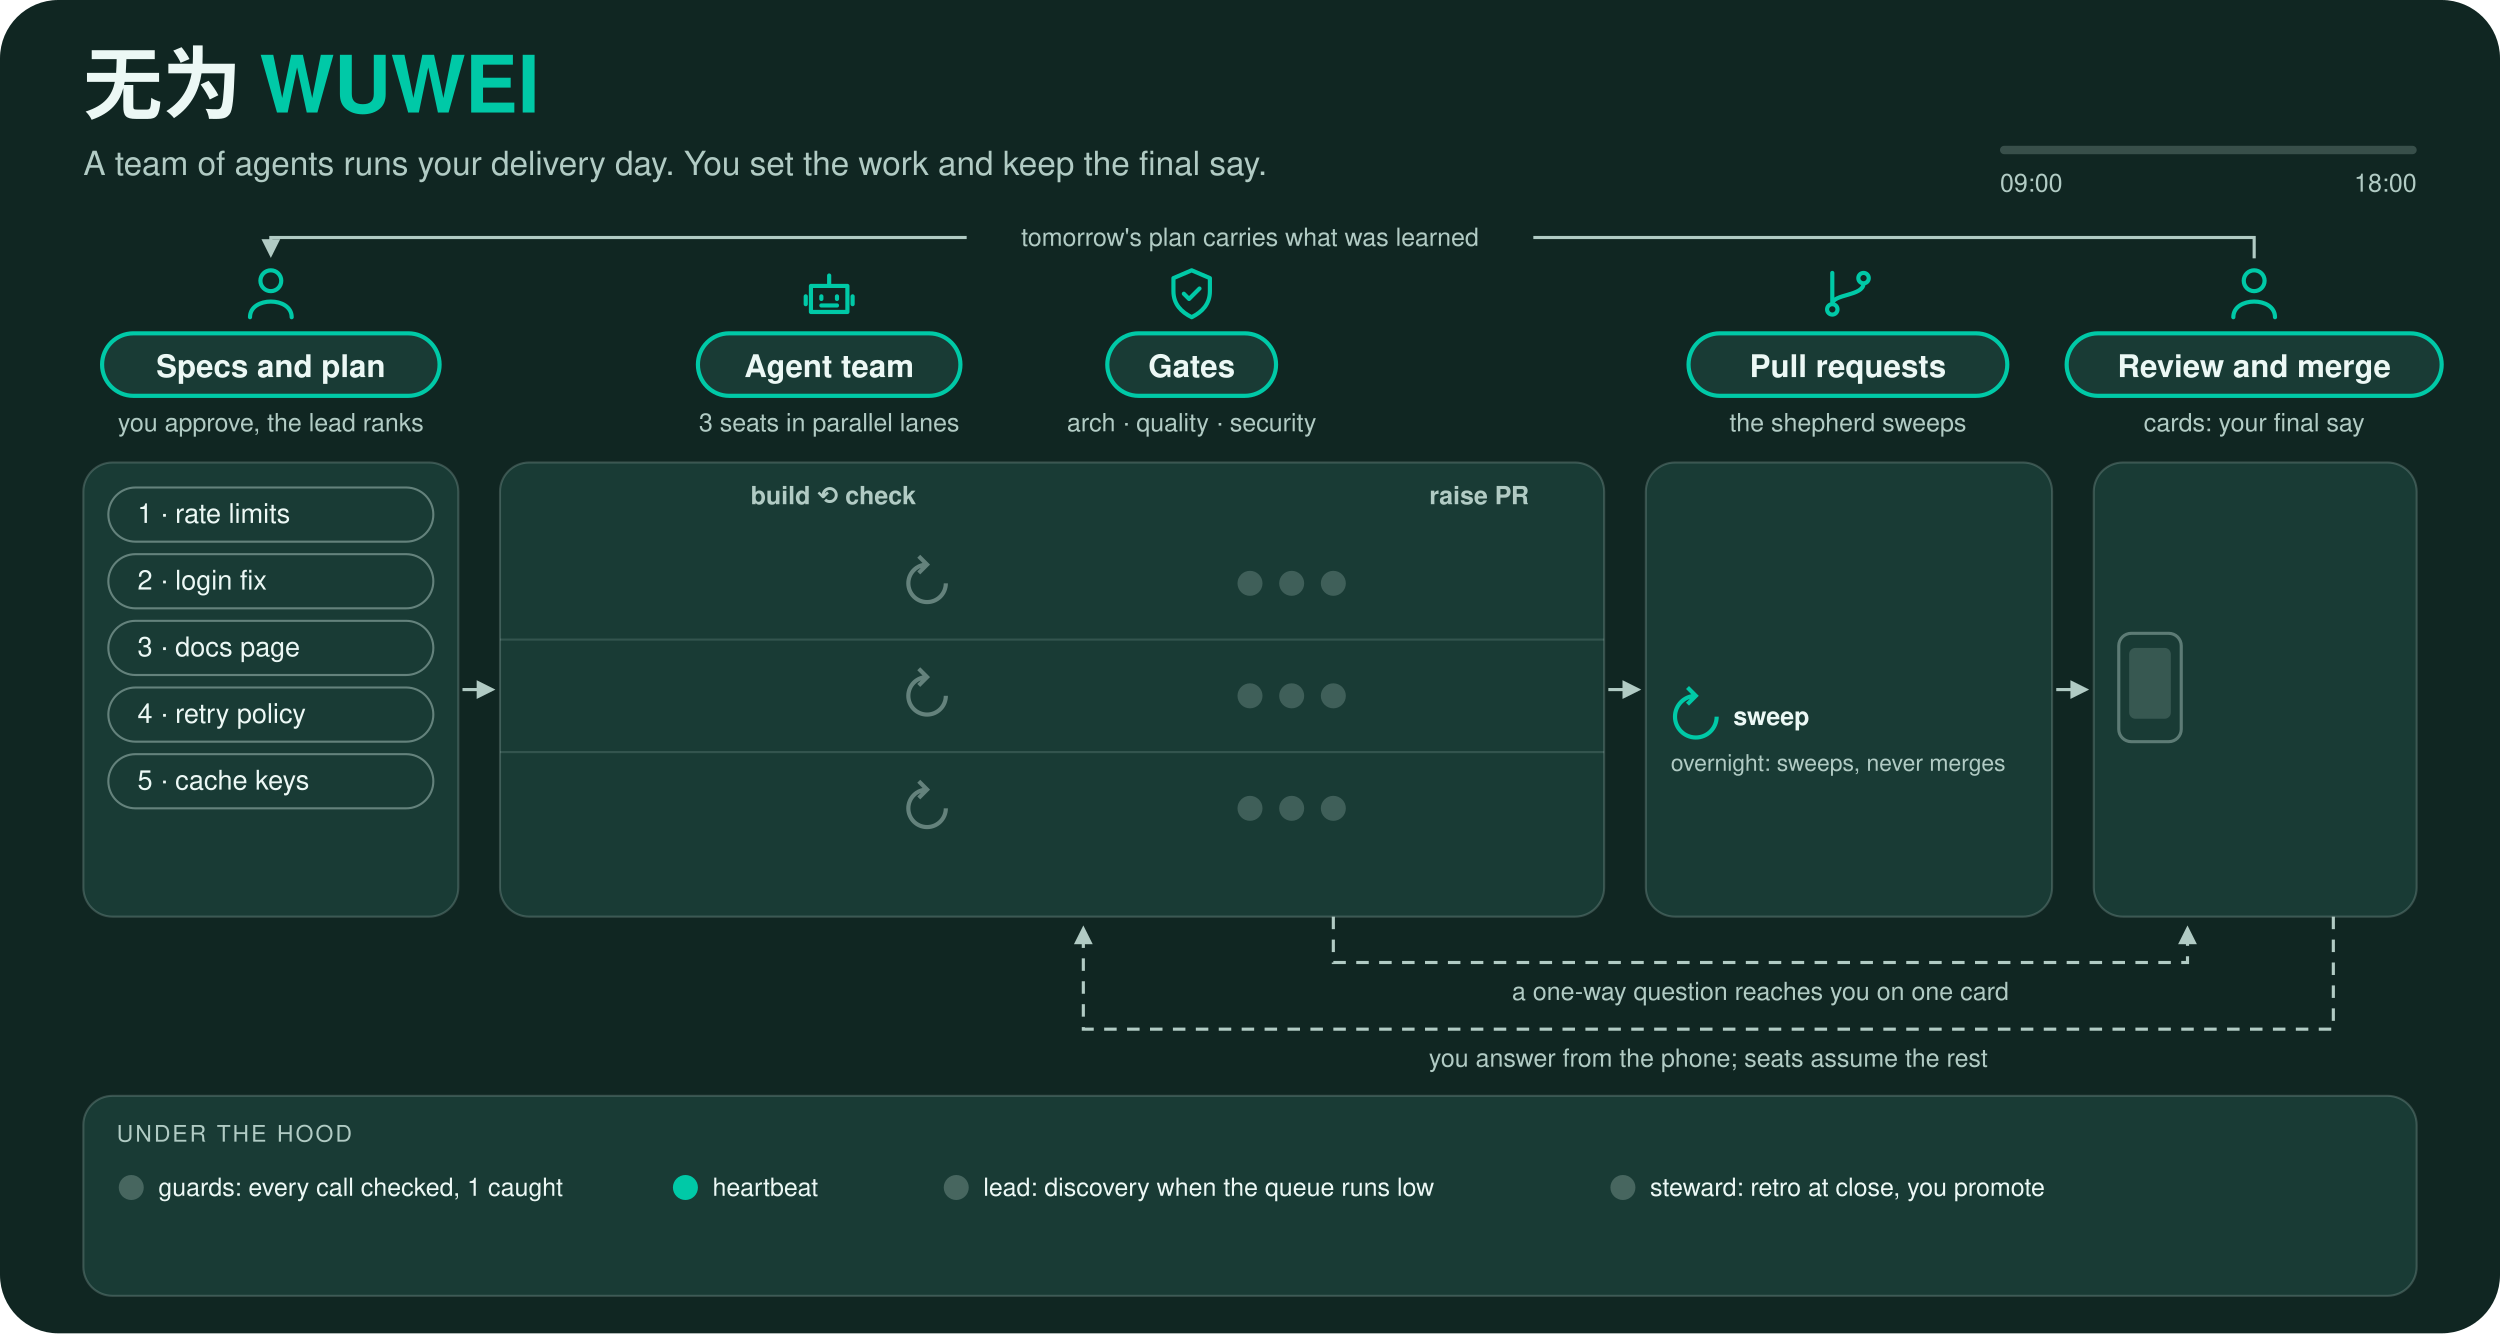
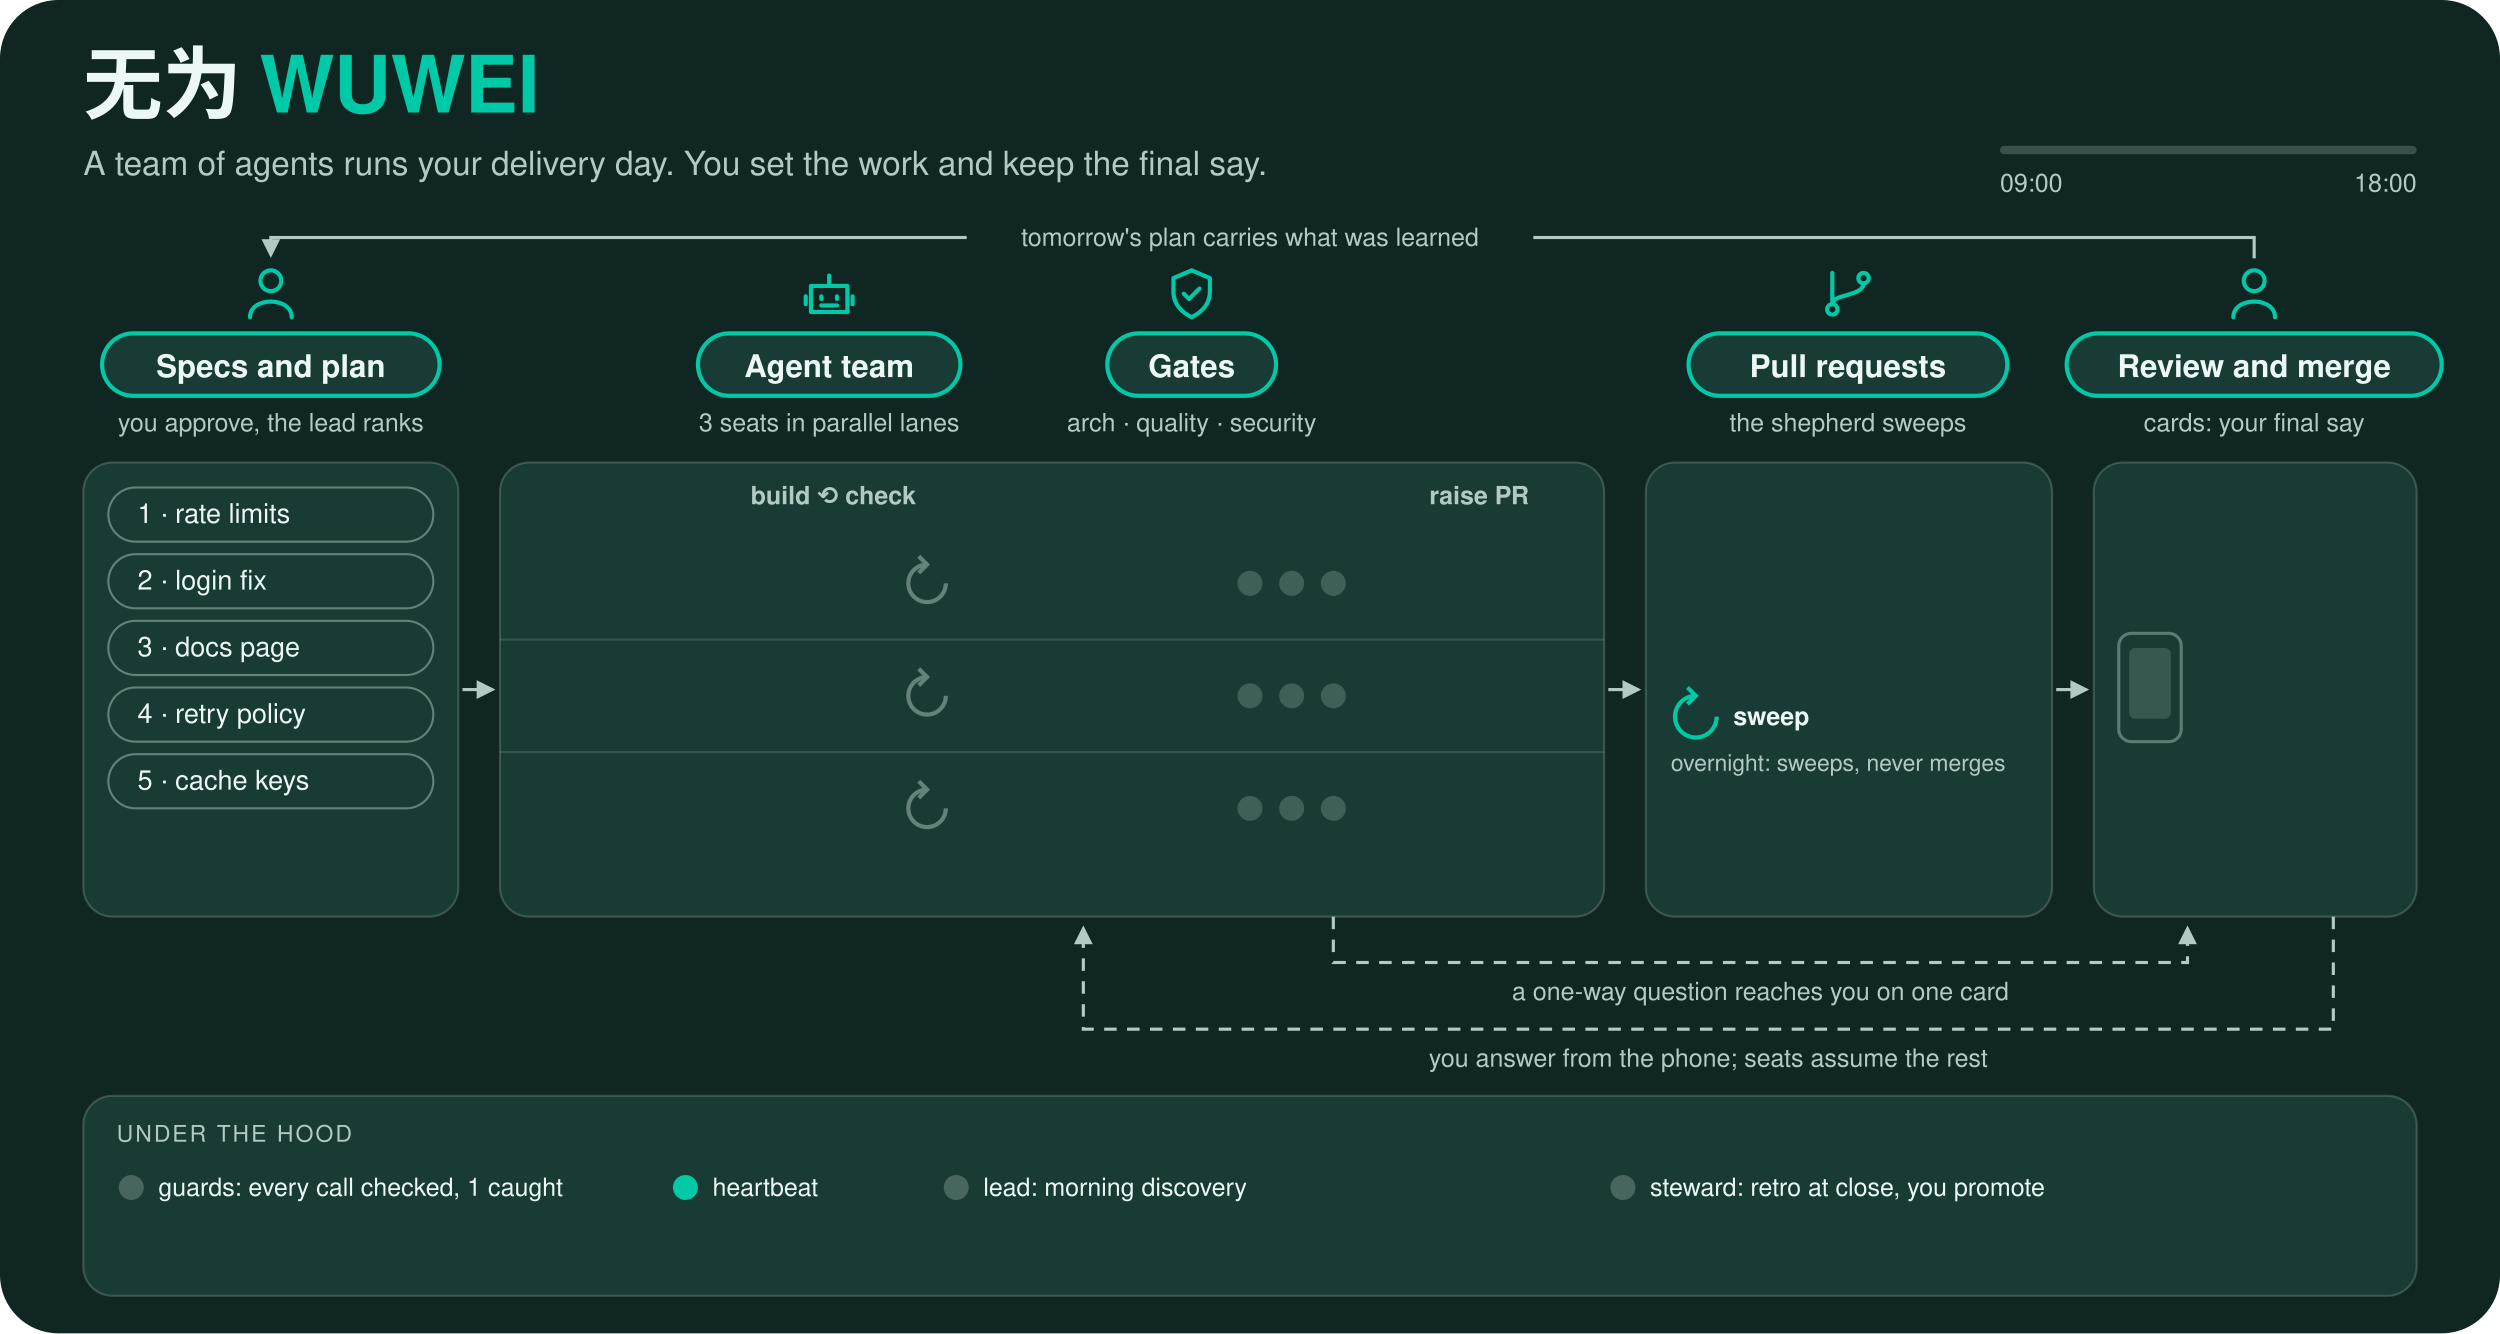
<svg xmlns="http://www.w3.org/2000/svg" viewBox="0 0 1200 640" role="img" aria-labelledby="title desc" font-family="-apple-system, BlinkMacSystemFont, 'Segoe UI', Helvetica, Arial, sans-serif" font-size="13">
  <style>
.still{display:none}
.spin{animation:spin 2s linear infinite;transform-box:fill-box;transform-origin:center}@keyframes spin{to{transform:rotate(360deg)}}
.beat{animation:beat 2s ease-in-out infinite}@keyframes beat{50%{opacity:.25}}
@media (prefers-reduced-motion:reduce){.live{display:none}.still{display:inline}.spin,.beat{animation:none}}
</style>
  <defs>
    <marker id="m-muted" viewBox="0 0 10 10" refX="8" refY="5" markerWidth="6" markerHeight="6" orient="auto">
      <path d="M0 0L10 5L0 10z" fill="#B1CBC4" />
    </marker>
    <marker id="m-accent" viewBox="0 0 10 10" refX="8" refY="5" markerWidth="6" markerHeight="6" orient="auto">
      <path d="M0 0L10 5L0 10z" fill="#00C9A7" />
    </marker>
    <marker id="m-warm" viewBox="0 0 10 10" refX="8" refY="5" markerWidth="6" markerHeight="6" orient="auto">
      <path d="M0 0L10 5L0 10z" fill="#F2B65E" />
    </marker>
  </defs>
  <rect width="1200" height="640" rx="28" fill="#102622" />
  <text x="40" y="54" fill="#ECF8F5" font-size="38" font-weight="700">无为 <tspan fill="#00C9A7">WUWEI</tspan>
  </text>
  <text x="40" y="84" fill="#B1CBC4" font-size="16">A team of agents runs your delivery day. You set the work and keep the final say.</text>
  <rect x="960" y="70" width="200" height="4" rx="2" fill="#B1CBC4" opacity="0.25" />
  <text x="960" y="92" fill="#B1CBC4" font-size="12">09:00</text>
  <text x="1160" y="92" fill="#B1CBC4" font-size="12" text-anchor="end">18:00</text>
  <path id="day-loop" d="M 1082 124 V 114 H 130 V 122" fill="none" stroke-width="1.5" stroke="#B1CBC4" marker-end="url(#m-muted)" />
  <rect x="464" y="105" width="272" height="18" fill="#102622" />
  <text x="600" y="118" fill="#B1CBC4" font-size="12" text-anchor="middle">tomorrow's plan carries what was learned</text>
  <path id="icon-0" d="M12 11a4 4 0 1 0 0-8a4 4 0 1 0 0 8M4 21c0-4 4-6 8-6s8 2 8 6" transform="translate(115 126) scale(1.25)" fill="none" stroke="#00C9A7" stroke-width="1.6" stroke-linecap="round" stroke-linejoin="round" />
  <rect x="49" y="160" width="162" height="30" rx="15" fill="#193B35" stroke="#00C9A7" stroke-width="2" />
  <text x="130" y="181" fill="#ECF8F5" font-size="15" text-anchor="middle" font-weight="700">Specs and plan</text>
  <text x="130" y="207" fill="#B1CBC4" font-size="12" text-anchor="middle">you approve, the lead ranks</text>
  <path id="icon-1" d="M5 9h14v10H5zM12 5v4M9 13v1M15 13v1M9 16.5h6M3 13v3M21 13v3" transform="translate(383 126) scale(1.25)" fill="none" stroke="#00C9A7" stroke-width="1.6" stroke-linecap="round" stroke-linejoin="round" />
  <rect x="335" y="160" width="126" height="30" rx="15" fill="#193B35" stroke="#00C9A7" stroke-width="2" />
  <text x="398" y="181" fill="#ECF8F5" font-size="15" text-anchor="middle" font-weight="700">Agent team</text>
  <text x="398" y="207" fill="#B1CBC4" font-size="12" text-anchor="middle">3 seats in parallel lanes</text>
  <path id="icon-2" d="M12 3l7 3v5c0 5-3 8-7 10c-4-2-7-5-7-10V6zM9 12l2 2l4-4" transform="translate(557 126) scale(1.25)" fill="none" stroke="#00C9A7" stroke-width="1.6" stroke-linecap="round" stroke-linejoin="round" />
  <rect x="531.5" y="160" width="81" height="30" rx="15" fill="#193B35" stroke="#00C9A7" stroke-width="2" />
  <text x="572" y="181" fill="#ECF8F5" font-size="15" text-anchor="middle" font-weight="700">Gates</text>
  <text x="572" y="207" fill="#B1CBC4" font-size="12" text-anchor="middle">arch · quality · security</text>
  <path id="icon-3" d="M6 4v12M6 20a2 2 0 1 0 0-4a2 2 0 1 0 0 4M18 8a2 2 0 1 0 0-4a2 2 0 1 0 0 4M18 8c0 5-12 4-12 8" transform="translate(872 126) scale(1.25)" fill="none" stroke="#00C9A7" stroke-width="1.6" stroke-linecap="round" stroke-linejoin="round" />
  <rect x="810.5" y="160" width="153" height="30" rx="15" fill="#193B35" stroke="#00C9A7" stroke-width="2" />
  <text x="887" y="181" fill="#ECF8F5" font-size="15" text-anchor="middle" font-weight="700">Pull requests</text>
  <text x="887" y="207" fill="#B1CBC4" font-size="12" text-anchor="middle">the shepherd sweeps</text>
  <path id="icon-4" d="M12 11a4 4 0 1 0 0-8a4 4 0 1 0 0 8M4 21c0-4 4-6 8-6s8 2 8 6" transform="translate(1067 126) scale(1.25)" fill="none" stroke="#00C9A7" stroke-width="1.6" stroke-linecap="round" stroke-linejoin="round" />
  <rect x="992" y="160" width="180" height="30" rx="15" fill="#193B35" stroke="#00C9A7" stroke-width="2" />
  <text x="1082" y="181" fill="#ECF8F5" font-size="15" text-anchor="middle" font-weight="700">Review and merge</text>
  <text x="1082" y="207" fill="#B1CBC4" font-size="12" text-anchor="middle">cards: your final say</text>
  <rect id="panel-queue" x="40" y="222" width="180" height="218" rx="14" fill="#193B35" stroke="#B1CBC4" stroke-opacity="0.25" />
  <rect id="panel-lanes" x="240" y="222" width="530" height="218" rx="14" fill="#193B35" stroke="#B1CBC4" stroke-opacity="0.25" />
  <rect id="panel-prs" x="790" y="222" width="195" height="218" rx="14" fill="#193B35" stroke="#B1CBC4" stroke-opacity="0.25" />
  <rect id="panel-cards" x="1005" y="222" width="155" height="218" rx="14" fill="#193B35" stroke="#B1CBC4" stroke-opacity="0.25" />
  <rect id="panel-band" x="40" y="526" width="1120" height="96" rx="14" fill="#193B35" stroke="#B1CBC4" stroke-opacity="0.25" />
  <path d="M 222 331 H 236" fill="none" stroke-width="1.5" stroke="#B1CBC4" marker-end="url(#m-muted)" />
  <path d="M 772 331 H 786" fill="none" stroke-width="1.5" stroke="#B1CBC4" marker-end="url(#m-muted)" />
  <path d="M 987 331 H 1001" fill="none" stroke-width="1.5" stroke="#B1CBC4" marker-end="url(#m-muted)" />
  <text x="400" y="242" fill="#B1CBC4" font-size="12" text-anchor="middle" font-weight="600">build ⟲ check</text>
  <text x="710" y="242" fill="#B1CBC4" font-size="12" text-anchor="middle" font-weight="600">raise PR</text>
  <line x1="240" y1="307" x2="770" y2="307" stroke="#B1CBC4" stroke-opacity="0.18" />
  <line x1="240" y1="361" x2="770" y2="361" stroke="#B1CBC4" stroke-opacity="0.18" />
  <path id="build-0" d="M 454 280 A 9 9 0 1 1 445 271 M 441 267 L 445 271 L 441 275" fill="none" stroke="#B1CBC4" stroke-opacity="0.5" stroke-width="2" />
  <path id="build-1" d="M 454 334 A 9 9 0 1 1 445 325 M 441 321 L 445 325 L 441 329" fill="none" stroke="#B1CBC4" stroke-opacity="0.5" stroke-width="2" />
  <path id="build-2" d="M 454 388 A 9 9 0 1 1 445 379 M 441 375 L 445 379 L 441 383" fill="none" stroke="#B1CBC4" stroke-opacity="0.5" stroke-width="2" />
  <circle id="gate-0-0" cx="600" cy="280" r="6" fill="#B1CBC4" opacity="0.25" />
  <circle id="gate-0-1" cx="620" cy="280" r="6" fill="#B1CBC4" opacity="0.25" />
  <circle id="gate-0-2" cx="640" cy="280" r="6" fill="#B1CBC4" opacity="0.25" />
  <circle id="gate-1-0" cx="600" cy="334" r="6" fill="#B1CBC4" opacity="0.25" />
  <circle id="gate-1-1" cx="620" cy="334" r="6" fill="#B1CBC4" opacity="0.25" />
  <circle id="gate-1-2" cx="640" cy="334" r="6" fill="#B1CBC4" opacity="0.25" />
  <circle id="gate-2-0" cx="600" cy="388" r="6" fill="#B1CBC4" opacity="0.25" />
  <circle id="gate-2-1" cx="620" cy="388" r="6" fill="#B1CBC4" opacity="0.25" />
  <circle id="gate-2-2" cx="640" cy="388" r="6" fill="#B1CBC4" opacity="0.25" />
  <path id="sweep" class="spin" d="M 824 344 A 10 10 0 1 1 814 334 M 810 330 L 814 334 L 810 338" fill="none" stroke="#00C9A7" stroke-width="2" />
  <text x="832" y="348" fill="#ECF8F5" font-size="12" font-weight="600">sweep</text>
  <text x="802" y="370" fill="#B1CBC4" font-size="11">overnight: sweeps, never merges</text>
  <rect x="1017" y="304" width="30" height="52" rx="6" fill="#193B35" stroke="#B1CBC4" stroke-opacity="0.45" stroke-width="1.5" />
  <rect x="1022" y="311" width="20" height="34" rx="3" fill="#B1CBC4" opacity="0.2" />
  <path id="ask-loop" stroke-dasharray="6 5" d="M 640 440 V 462 H 1050 V 446" fill="none" stroke-width="1.5" stroke="#B1CBC4" marker-end="url(#m-muted)" />
  <path id="answer-loop" stroke-dasharray="6 5" d="M 1120 440 V 494 H 520 V 446" fill="none" stroke-width="1.5" stroke="#B1CBC4" marker-end="url(#m-muted)" />
  <text x="845" y="480" fill="#B1CBC4" font-size="12" text-anchor="middle">a one-way question reaches you on one card</text>
  <text x="820" y="512" fill="#B1CBC4" font-size="12" text-anchor="middle">you answer from the phone; seats assume the rest</text>
  <text x="56" y="548" fill="#B1CBC4" font-size="11" letter-spacing="1">UNDER THE HOOD</text>
  <circle cx="63" cy="570" r="6" fill="#B1CBC4" opacity="0.3" />
  <text x="76" y="574" fill="#ECF8F5" font-size="12">guards: every call checked, 1 caught</text>
  <circle cx="329" cy="570" r="6" fill="#00C9A7" opacity="1" class="beat" />
  <text x="342" y="574" fill="#ECF8F5" font-size="12">heartbeat</text>
  <circle cx="459" cy="570" r="6" fill="#B1CBC4" opacity="0.3" />
-   <text x="472" y="574" fill="#ECF8F5" font-size="12">lead: discovery when the queue runs low</text>
+   <text x="472" y="574" fill="#ECF8F5" font-size="12">lead: morning discovery</text>
  <circle cx="779" cy="570" r="6" fill="#B1CBC4" opacity="0.3" />
  <text x="792" y="574" fill="#ECF8F5" font-size="12">steward: retro at close, you promote</text>
  <g class="still">
    <rect x="52" y="330" width="156" height="26" rx="13" fill="#193B35" stroke="#B1CBC4" stroke-opacity="0.5" />
    <text x="66" y="347" fill="#ECF8F5">4 · retry policy</text>
    <rect x="52" y="362" width="156" height="26" rx="13" fill="#193B35" stroke="#B1CBC4" stroke-opacity="0.5" />
    <text x="66" y="379" fill="#ECF8F5">5 · cache keys</text>
    <text x="66" y="412" fill="#F2B65E" font-size="12" font-weight="600">waits: CAP 3 seats</text>
    <text x="52" y="430" fill="#B1CBC4" font-size="11">answers a card now and then</text>
    <circle cx="600" cy="280" r="6" fill="#00C9A7" />
    <circle cx="620" cy="280" r="6" fill="#00C9A7" />
    <circle cx="640" cy="280" r="6" fill="#00C9A7" />
    <circle cx="600" cy="334" r="6" fill="#00C9A7" />
    <circle cx="620" cy="334" r="6" fill="#00C9A7" />
    <circle cx="640" cy="334" r="6" fill="#00C9A7" />
    <path class="spin" d="M 454 388 A 9 9 0 1 1 445 379 M 441 375 L 445 379 L 441 383" fill="none" stroke="#00C9A7" stroke-width="2" />
    <circle cx="620" cy="334" r="6" fill="#F2B65E" />
    <g>
      <path d="M 620 325 C 620 302 530 302 530 315" fill="none" stroke-width="2" stroke="#F2B65E" marker-end="url(#m-warm)" stroke-dasharray="5 4" />
      <text x="652" y="339" fill="#F2B65E" font-size="12" font-weight="600">fix ×1 → delta</text>
    </g>
    <g fill="#ECF8F5">
      <rect x="475" y="265" width="110" height="30" rx="15" fill="#193B35" stroke="#00C9A7" stroke-width="1.5" />
      <text x="530" y="285" text-anchor="middle">rate limits</text>
    </g>
    <g fill="#ECF8F5">
      <rect x="475" y="319" width="110" height="30" rx="15" fill="#193B35" stroke="#F2B65E" stroke-width="1.5" />
      <text x="530" y="339" text-anchor="middle">login fix</text>
    </g>
    <g fill="#ECF8F5">
      <rect x="305" y="373" width="110" height="30" rx="15" fill="#193B35" stroke="#00C9A7" stroke-width="1.5" />
      <text x="360" y="393" text-anchor="middle">docs page</text>
    </g>
    <text x="802" y="412" fill="#00C9A7" font-size="12" font-weight="600">shipped today: 0</text>
    <text x="1015" y="248" fill="#ECF8F5" font-size="11">assumed in the spec</text>
    <text x="1015" y="268" fill="#ECF8F5" font-size="11">assumed in the spec</text>
    <text x="1015" y="288" fill="#F2B65E" font-size="11" font-weight="600">client wants Friday?</text>
    <rect x="1022" y="311" width="20" height="34" rx="3" fill="#F2B65E" />
    <text x="1015" y="380" fill="#ECF8F5" font-size="12" font-weight="600">asked today: 1 of 3</text>
    <text x="1160" y="58" fill="#ECF8F5" font-size="26" text-anchor="end" font-weight="700">13:55</text>
    <rect x="960" y="70" width="110" height="4" rx="2" fill="#00C9A7" />
  </g>
  <g class="live">
    <g>
      <animate attributeName="opacity" values="1;1;0;0" keyTimes="0;0.16;0.17;1" dur="16s" repeatCount="indefinite" />
      <rect x="52" y="234" width="156" height="26" rx="13" fill="#193B35" stroke="#B1CBC4" stroke-opacity="0.5" />
      <text x="66" y="251" fill="#ECF8F5">1 · rate limits</text>
    </g>
    <g>
      <animate attributeName="opacity" values="1;1;0;0" keyTimes="0;0.19;0.2;1" dur="16s" repeatCount="indefinite" />
      <rect x="52" y="266" width="156" height="26" rx="13" fill="#193B35" stroke="#B1CBC4" stroke-opacity="0.5" />
      <text x="66" y="283" fill="#ECF8F5">2 · login fix</text>
    </g>
    <g>
      <animate attributeName="opacity" values="1;1;0;0" keyTimes="0;0.22;0.23;1" dur="16s" repeatCount="indefinite" />
      <rect x="52" y="298" width="156" height="26" rx="13" fill="#193B35" stroke="#B1CBC4" stroke-opacity="0.5" />
      <text x="66" y="315" fill="#ECF8F5">3 · docs page</text>
    </g>
    <g>
      <animate attributeName="opacity" values="1;1;0;0" keyTimes="0;0.64;0.65;1" dur="16s" repeatCount="indefinite" />
      <rect x="52" y="330" width="156" height="26" rx="13" fill="#193B35" stroke="#B1CBC4" stroke-opacity="0.5" />
      <text x="66" y="347" fill="#ECF8F5">4 · retry policy</text>
    </g>
    <g>
      <animate attributeName="opacity" values="1;1;0;0" keyTimes="0;0.74;0.75;1" dur="16s" repeatCount="indefinite" />
      <rect x="52" y="362" width="156" height="26" rx="13" fill="#193B35" stroke="#B1CBC4" stroke-opacity="0.5" />
      <text x="66" y="379" fill="#ECF8F5">5 · cache keys</text>
    </g>
    <text id="waits" x="66" y="412" fill="#F2B65E" font-size="12" font-weight="600" opacity="0">
      <animate attributeName="opacity" values="0;0;1;1;0;0" keyTimes="0;0.22;0.23;0.74;0.75;1" dur="16s" repeatCount="indefinite" />waits: CAP 3 seats</text>
    <text x="52" y="430" fill="#B1CBC4" font-size="11" opacity="0">
      <animate attributeName="opacity" values="0;0;1;1" keyTimes="0;0.17;0.18;1" dur="16s" repeatCount="indefinite" />answers a card now and then</text>
    <g opacity="0">
      <animate attributeName="opacity" values="0;0;1;1;0;0" keyTimes="0;0.02;0.03;0.17;0.18;1" dur="16s" repeatCount="indefinite" />
      <rect x="52" y="394" width="156" height="42" rx="10" fill="#193B35" stroke="#00C9A7" />
      <text x="62" y="410" fill="#ECF8F5" font-size="12" font-weight="600">Morning gate</text>
      <text x="62" y="428" fill="#B1CBC4" font-size="11" opacity="0">
        <animate attributeName="opacity" values="0;0;1;1;0;0" keyTimes="0;0;0.01;0.12;0.13;1" dur="16s" repeatCount="indefinite" />Approve today's plan?</text>
      <text x="62" y="428" fill="#00C9A7" font-size="11" opacity="0" font-weight="600">
        <animate attributeName="opacity" values="0;0;1;1;0;0" keyTimes="0;0.12;0.13;0.17;0.18;1" dur="16s" repeatCount="indefinite" />Approved · 3 seats</text>
    </g>
    <path class="spin" d="M 454 280 A 9 9 0 1 1 445 271 M 441 267 L 445 271 L 441 275" fill="none" stroke="#00C9A7" stroke-width="2" opacity="0">
      <animate attributeName="opacity" values="0;0;1;1;0;0;1;1;0;0" keyTimes="0;0.19;0.2;0.4;0.41;0.67;0.68;0.86;0.87;1" dur="16s" repeatCount="indefinite" />
    </path>
    <circle cx="600" cy="280" r="6" fill="#00C9A7" opacity="0">
      <animate attributeName="opacity" values="0;0;1;1;0;0;1;1" keyTimes="0;0.43;0.44;0.58;0.59;0.89;0.9;1" dur="16s" repeatCount="indefinite" />
    </circle>
    <circle cx="620" cy="280" r="6" fill="#00C9A7" opacity="0">
      <animate attributeName="opacity" values="0;0;1;1;0;0;1;1" keyTimes="0;0.43;0.44;0.58;0.59;0.89;0.9;1" dur="16s" repeatCount="indefinite" />
    </circle>
    <circle cx="640" cy="280" r="6" fill="#00C9A7" opacity="0">
      <animate attributeName="opacity" values="0;0;1;1;0;0;1;1" keyTimes="0;0.43;0.44;0.58;0.59;0.89;0.9;1" dur="16s" repeatCount="indefinite" />
    </circle>
    <path class="spin" d="M 454 334 A 9 9 0 1 1 445 325 M 441 321 L 445 325 L 441 329" fill="none" stroke="#00C9A7" stroke-width="2" opacity="0">
      <animate attributeName="opacity" values="0;0;1;1;0;0" keyTimes="0;0.22;0.23;0.44;0.45;1" dur="16s" repeatCount="indefinite" />
    </path>
    <circle cx="600" cy="334" r="6" fill="#00C9A7" opacity="0">
      <animate attributeName="opacity" values="0;0;1;1;0;0" keyTimes="0;0.47;0.48;0.72;0.73;1" dur="16s" repeatCount="indefinite" />
    </circle>
    <circle cx="620" cy="334" r="6" fill="#00C9A7" opacity="0">
      <animate attributeName="opacity" values="0;0;1;1;0;0" keyTimes="0;0.47;0.48;0.72;0.73;1" dur="16s" repeatCount="indefinite" />
    </circle>
    <circle cx="640" cy="334" r="6" fill="#00C9A7" opacity="0">
      <animate attributeName="opacity" values="0;0;1;1;0;0" keyTimes="0;0.47;0.48;0.72;0.73;1" dur="16s" repeatCount="indefinite" />
    </circle>
    <path class="spin" d="M 454 388 A 9 9 0 1 1 445 379 M 441 375 L 445 379 L 441 383" fill="none" stroke="#00C9A7" stroke-width="2" opacity="0">
      <animate attributeName="opacity" values="0;0;1;1;0;0;1;1" keyTimes="0;0.25;0.26;0.58;0.59;0.77;0.78;1" dur="16s" repeatCount="indefinite" />
    </path>
    <circle cx="600" cy="388" r="6" fill="#00C9A7" opacity="0">
      <animate attributeName="opacity" values="0;0;1;1;0;0" keyTimes="0;0.61;0.62;0.68;0.69;1" dur="16s" repeatCount="indefinite" />
    </circle>
    <circle cx="620" cy="388" r="6" fill="#00C9A7" opacity="0">
      <animate attributeName="opacity" values="0;0;1;1;0;0" keyTimes="0;0.61;0.62;0.68;0.69;1" dur="16s" repeatCount="indefinite" />
    </circle>
    <circle cx="640" cy="388" r="6" fill="#00C9A7" opacity="0">
      <animate attributeName="opacity" values="0;0;1;1;0;0" keyTimes="0;0.61;0.62;0.68;0.69;1" dur="16s" repeatCount="indefinite" />
    </circle>
    <circle cx="620" cy="334" r="6" fill="#F2B65E" opacity="0">
      <animate attributeName="opacity" values="0;0;1;1;0;0" keyTimes="0;0.5;0.51;0.7;0.71;1" dur="16s" repeatCount="indefinite" />
    </circle>
    <g id="fix-loop" opacity="0">
      <animate attributeName="opacity" values="0;0;1;1;0;0" keyTimes="0;0.5;0.51;0.7;0.71;1" dur="16s" repeatCount="indefinite" />
      <path d="M 620 325 C 620 302 530 302 530 315" fill="none" stroke-width="2" stroke="#F2B65E" marker-end="url(#m-warm)" stroke-dasharray="5 4" />
      <text x="652" y="339" fill="#F2B65E" font-size="12" font-weight="600">fix ×1 → delta</text>
    </g>
    <g opacity="0" fill="#ECF8F5">
      <animateMotion values="295,0;295,0;360,0;360,0;530,0;530,0;710,0;710,0;710,0" keyTimes="0;0.16;0.19;0.4;0.43;0.58;0.61;0.64;1" calcMode="linear" dur="16s" repeatCount="indefinite" />
      <animate attributeName="opacity" values="0;0;1;1;0;0" keyTimes="0;0.16;0.17;0.64;0.65;1" dur="16s" repeatCount="indefinite" />
      <rect x="-55" y="265" width="110" height="30" rx="15" fill="#193B35" stroke="#00C9A7" stroke-width="1.5" />
      <text x="0" y="285" text-anchor="middle">rate limits</text>
    </g>
    <g opacity="0" fill="#ECF8F5">
      <animateMotion values="295,0;295,0;360,0;360,0;530,0;530,0;710,0;710,0;710,0" keyTimes="0;0.19;0.22;0.44;0.47;0.72;0.75;0.78;1" calcMode="linear" dur="16s" repeatCount="indefinite" />
      <animate attributeName="opacity" values="0;0;1;1;0;0" keyTimes="0;0.19;0.2;0.78;0.79;1" dur="16s" repeatCount="indefinite" />
      <rect x="-55" y="319" width="110" height="30" rx="15" fill="#193B35" stroke="#00C9A7" stroke-width="1.5">
        <animate attributeName="stroke" values="#00C9A7;#00C9A7;#F2B65E;#F2B65E;#00C9A7;#00C9A7" keyTimes="0;0.5;0.51;0.7;0.71;1" dur="16s" repeatCount="indefinite" />
      </rect>
      <text x="0" y="339" text-anchor="middle">login fix</text>
    </g>
    <g opacity="0" fill="#ECF8F5">
      <animateMotion values="295,0;295,0;360,0;360,0;530,0;530,0;710,0;710,0;710,0" keyTimes="0;0.22;0.25;0.58;0.61;0.68;0.71;0.74;1" calcMode="linear" dur="16s" repeatCount="indefinite" />
      <animate attributeName="opacity" values="0;0;1;1;0;0" keyTimes="0;0.22;0.23;0.74;0.75;1" dur="16s" repeatCount="indefinite" />
      <rect x="-55" y="373" width="110" height="30" rx="15" fill="#193B35" stroke="#00C9A7" stroke-width="1.5" />
      <text x="0" y="393" text-anchor="middle">docs page</text>
    </g>
    <g opacity="0" fill="#ECF8F5">
      <animateMotion values="295,0;295,0;360,0;360,0;530,0;530,0" keyTimes="0;0.64;0.67;0.86;0.89;1" calcMode="linear" dur="16s" repeatCount="indefinite" />
      <animate attributeName="opacity" values="0;0;1;1" keyTimes="0;0.64;0.65;1" dur="16s" repeatCount="indefinite" />
      <rect x="-55" y="265" width="110" height="30" rx="15" fill="#193B35" stroke="#00C9A7" stroke-width="1.5" />
      <text x="0" y="285" text-anchor="middle">retry policy</text>
    </g>
    <g opacity="0" fill="#ECF8F5">
      <animateMotion values="295,0;295,0;360,0;360,0" keyTimes="0;0.74;0.77;1" calcMode="linear" dur="16s" repeatCount="indefinite" />
      <animate attributeName="opacity" values="0;0;1;1" keyTimes="0;0.74;0.75;1" dur="16s" repeatCount="indefinite" />
      <rect x="-55" y="373" width="110" height="30" rx="15" fill="#193B35" stroke="#00C9A7" stroke-width="1.5" />
      <text x="0" y="393" text-anchor="middle">cache keys</text>
    </g>
    <g opacity="0">
      <animate attributeName="opacity" values="0;0;1;1;0;0" keyTimes="0;0.64;0.65;0.8;0.81;1" dur="16s" repeatCount="indefinite" />
      <rect x="802" y="234" width="170" height="26" rx="13" fill="#00C9A7" fill-opacity="0.14" stroke="#00C9A7" stroke-width="1.5" />
      <text x="816" y="251" fill="#ECF8F5" font-size="12">#142 rate limits</text>
    </g>
    <g opacity="0">
      <animate attributeName="opacity" values="0;0;1;1;0;0" keyTimes="0;0.74;0.75;0.86;0.87;1" dur="16s" repeatCount="indefinite" />
      <rect x="802" y="264" width="170" height="26" rx="13" fill="#00C9A7" fill-opacity="0.14" stroke="#00C9A7" stroke-width="1.5" />
      <text x="816" y="281" fill="#ECF8F5" font-size="12">#143 docs page</text>
    </g>
    <g opacity="0">
      <animate attributeName="opacity" values="0;0;1;1;0;0" keyTimes="0;0.78;0.79;0.9;0.91;1" dur="16s" repeatCount="indefinite" />
      <rect x="802" y="294" width="170" height="26" rx="13" fill="#00C9A7" fill-opacity="0.14" stroke="#00C9A7" stroke-width="1.5" />
      <text x="816" y="311" fill="#ECF8F5" font-size="12">#144 login fix</text>
    </g>
    <text x="802" y="392" fill="#B1CBC4" font-size="11" opacity="0">
      <animate attributeName="opacity" values="0;0;1;1;0;0" keyTimes="0;0.65;0.66;0.78;0.79;1" dur="16s" repeatCount="indefinite" />ping reviewer · CI green?</text>
    <text x="802" y="392" fill="#00C9A7" font-size="11" opacity="0">
      <animate attributeName="opacity" values="0;0;1;1;0;0" keyTimes="0;0.8;0.81;0.91;0.92;1" dur="16s" repeatCount="indefinite" />merge at the gated head</text>
    <text x="802" y="412" fill="#00C9A7" font-size="12" font-weight="600" opacity="0">
      <animate attributeName="opacity" values="0;0;1;1;0;0" keyTimes="0;0;0.01;0.8;0.81;1" dur="16s" repeatCount="indefinite" />shipped today: 0</text>
    <text x="802" y="412" fill="#00C9A7" font-size="12" font-weight="600" opacity="0">
      <animate attributeName="opacity" values="0;0;1;1;0;0" keyTimes="0;0.8;0.81;0.86;0.87;1" dur="16s" repeatCount="indefinite" />shipped today: 1</text>
    <text x="802" y="412" fill="#00C9A7" font-size="12" font-weight="600" opacity="0">
      <animate attributeName="opacity" values="0;0;1;1;0;0" keyTimes="0;0.86;0.87;0.9;0.91;1" dur="16s" repeatCount="indefinite" />shipped today: 2</text>
    <text x="802" y="412" fill="#00C9A7" font-size="12" font-weight="600" opacity="0">
      <animate attributeName="opacity" values="0;0;1;1" keyTimes="0;0.9;0.91;1" dur="16s" repeatCount="indefinite" />shipped today: 3</text>
    <text x="802" y="430" fill="#F2B65E" font-size="11" opacity="0">
      <animate attributeName="opacity" values="0;0;1;1" keyTimes="0;0.92;0.93;1" dur="16s" repeatCount="indefinite" />carried to tomorrow: 2</text>
    <text x="1015" y="248" fill="#ECF8F5" font-size="11" opacity="0">
      <animate attributeName="opacity" values="0;0;1;1" keyTimes="0;0.31;0.32;1" dur="16s" repeatCount="indefinite" />assumed in the spec</text>
    <text x="1015" y="268" fill="#ECF8F5" font-size="11" opacity="0">
      <animate attributeName="opacity" values="0;0;1;1" keyTimes="0;0.45;0.46;1" dur="16s" repeatCount="indefinite" />assumed in the spec</text>
    <text x="1015" y="288" fill="#F2B65E" font-size="11" font-weight="600" opacity="0">
      <animate attributeName="opacity" values="0;0;1;1;0;0" keyTimes="0;0.52;0.53;0.62;0.63;1" dur="16s" repeatCount="indefinite" />client wants Friday?</text>
    <text x="1015" y="288" fill="#ECF8F5" font-size="11" opacity="0">
      <animate attributeName="opacity" values="0;0;1;1" keyTimes="0;0.62;0.63;1" dur="16s" repeatCount="indefinite" />answered: Allow once</text>
    <rect x="1022" y="311" width="20" height="34" rx="3" fill="#00C9A7" opacity="0">
      <animate attributeName="opacity" values="0;0;1;1;0;0" keyTimes="0;0.02;0.03;0.12;0.13;1" dur="16s" repeatCount="indefinite" />
    </rect>
    <rect x="1022" y="311" width="20" height="34" rx="3" fill="#F2B65E" opacity="0">
      <animate attributeName="opacity" values="0;0;1;1;0;0" keyTimes="0;0.52;0.53;0.62;0.63;1" dur="16s" repeatCount="indefinite" />
    </rect>
    <text x="1015" y="380" fill="#ECF8F5" font-size="12" font-weight="600" opacity="0">
      <animate attributeName="opacity" values="0;0;1;1" keyTimes="0;0.52;0.53;1" dur="16s" repeatCount="indefinite" />asked today: 1 of 3</text>
    <path id="ask-loop-lit" d="M 640 440 V 462 H 1050 V 446" fill="none" stroke-width="2.5" stroke="#00C9A7" marker-end="url(#m-accent)" stroke-dasharray="6 5" opacity="0">
      <animate attributeName="opacity" values="0;0;1;1;0;0;1;1;0;0;1;1;0;0" keyTimes="0;0.3;0.31;0.32;0.33;0.44;0.45;0.46;0.47;0.52;0.53;0.54;0.55;1" dur="16s" repeatCount="indefinite" />
    </path>
    <path id="answer-loop-lit" d="M 1120 440 V 494 H 520 V 446" fill="none" stroke-width="2.5" stroke="#00C9A7" marker-end="url(#m-accent)" stroke-dasharray="6 5" opacity="0">
      <animate attributeName="opacity" values="0;0;1;1;0;0;1;1;0;0;1;1;0;0" keyTimes="0;0.31;0.32;0.33;0.34;0.45;0.46;0.47;0.48;0.62;0.63;0.64;0.65;1" dur="16s" repeatCount="indefinite" />
    </path>
    <path id="day-loop-lit" d="M 1082 124 V 114 H 130 V 122" fill="none" stroke-width="2.5" stroke="#00C9A7" marker-end="url(#m-accent)" opacity="0">
      <animate attributeName="opacity" values="0;0;1;1" keyTimes="0;0.92;0.93;1" dur="16s" repeatCount="indefinite" />
    </path>
    <circle cx="63" cy="570" r="6" fill="#F2B65E" opacity="0">
      <animate attributeName="opacity" values="0;0;1;1;0;0" keyTimes="0;0.36;0.37;0.4;0.41;1" dur="16s" repeatCount="indefinite" />
    </circle>
    <circle id="lead" cx="459" cy="570" r="6" fill="#00C9A7" opacity="0">
      <animate attributeName="opacity" values="0;0;1;1;0;0" keyTimes="0;0.74;0.75;0.8;0.81;1" dur="16s" repeatCount="indefinite" />
    </circle>
    <circle cx="779" cy="570" r="6" fill="#00C9A7" opacity="0">
      <animate attributeName="opacity" values="0;0;1;1" keyTimes="0;0.92;0.93;1" dur="16s" repeatCount="indefinite" />
    </circle>
    <text x="1144" y="604" fill="#00C9A7" font-size="12" text-anchor="end" font-weight="600" opacity="0">
      <animate attributeName="opacity" values="0;0;1;1" keyTimes="0;0.92;0.93;1" dur="16s" repeatCount="indefinite" />17:15 close: report written, retro done</text>
    <text x="1160" y="58" fill="#ECF8F5" font-size="26" opacity="0" text-anchor="end" font-weight="700">
      <animate attributeName="opacity" values="0;0;1;1;0;0" keyTimes="0;0;0.01;0.111;0.121;1" dur="16s" repeatCount="indefinite" />09:00</text>
    <text x="1160" y="58" fill="#ECF8F5" font-size="26" opacity="0" text-anchor="end" font-weight="700">
      <animate attributeName="opacity" values="0;0;1;1;0;0" keyTimes="0;0.111;0.121;0.222;0.232;1" dur="16s" repeatCount="indefinite" />10:00</text>
    <text x="1160" y="58" fill="#ECF8F5" font-size="26" opacity="0" text-anchor="end" font-weight="700">
      <animate attributeName="opacity" values="0;0;1;1;0;0" keyTimes="0;0.222;0.232;0.333;0.343;1" dur="16s" repeatCount="indefinite" />11:00</text>
    <text x="1160" y="58" fill="#ECF8F5" font-size="26" opacity="0" text-anchor="end" font-weight="700">
      <animate attributeName="opacity" values="0;0;1;1;0;0" keyTimes="0;0.333;0.343;0.444;0.454;1" dur="16s" repeatCount="indefinite" />12:00</text>
    <text x="1160" y="58" fill="#ECF8F5" font-size="26" opacity="0" text-anchor="end" font-weight="700">
      <animate attributeName="opacity" values="0;0;1;1;0;0" keyTimes="0;0.444;0.454;0.556;0.566;1" dur="16s" repeatCount="indefinite" />13:00</text>
    <text x="1160" y="58" fill="#ECF8F5" font-size="26" opacity="0" text-anchor="end" font-weight="700">
      <animate attributeName="opacity" values="0;0;1;1;0;0" keyTimes="0;0.556;0.566;0.667;0.677;1" dur="16s" repeatCount="indefinite" />14:00</text>
    <text x="1160" y="58" fill="#ECF8F5" font-size="26" opacity="0" text-anchor="end" font-weight="700">
      <animate attributeName="opacity" values="0;0;1;1;0;0" keyTimes="0;0.667;0.677;0.778;0.788;1" dur="16s" repeatCount="indefinite" />15:00</text>
    <text x="1160" y="58" fill="#ECF8F5" font-size="26" opacity="0" text-anchor="end" font-weight="700">
      <animate attributeName="opacity" values="0;0;1;1;0;0" keyTimes="0;0.778;0.788;0.889;0.899;1" dur="16s" repeatCount="indefinite" />16:00</text>
    <text x="1160" y="58" fill="#ECF8F5" font-size="26" opacity="0" text-anchor="end" font-weight="700">
      <animate attributeName="opacity" values="0;0;1;1" keyTimes="0;0.889;0.899;1" dur="16s" repeatCount="indefinite" />17:00</text>
    <rect x="960" y="70" width="0" height="4" rx="2" fill="#00C9A7">
      <animate attributeName="width" values="0;200" keyTimes="0;1" dur="16s" repeatCount="indefinite" />
    </rect>
  </g>
</svg>
